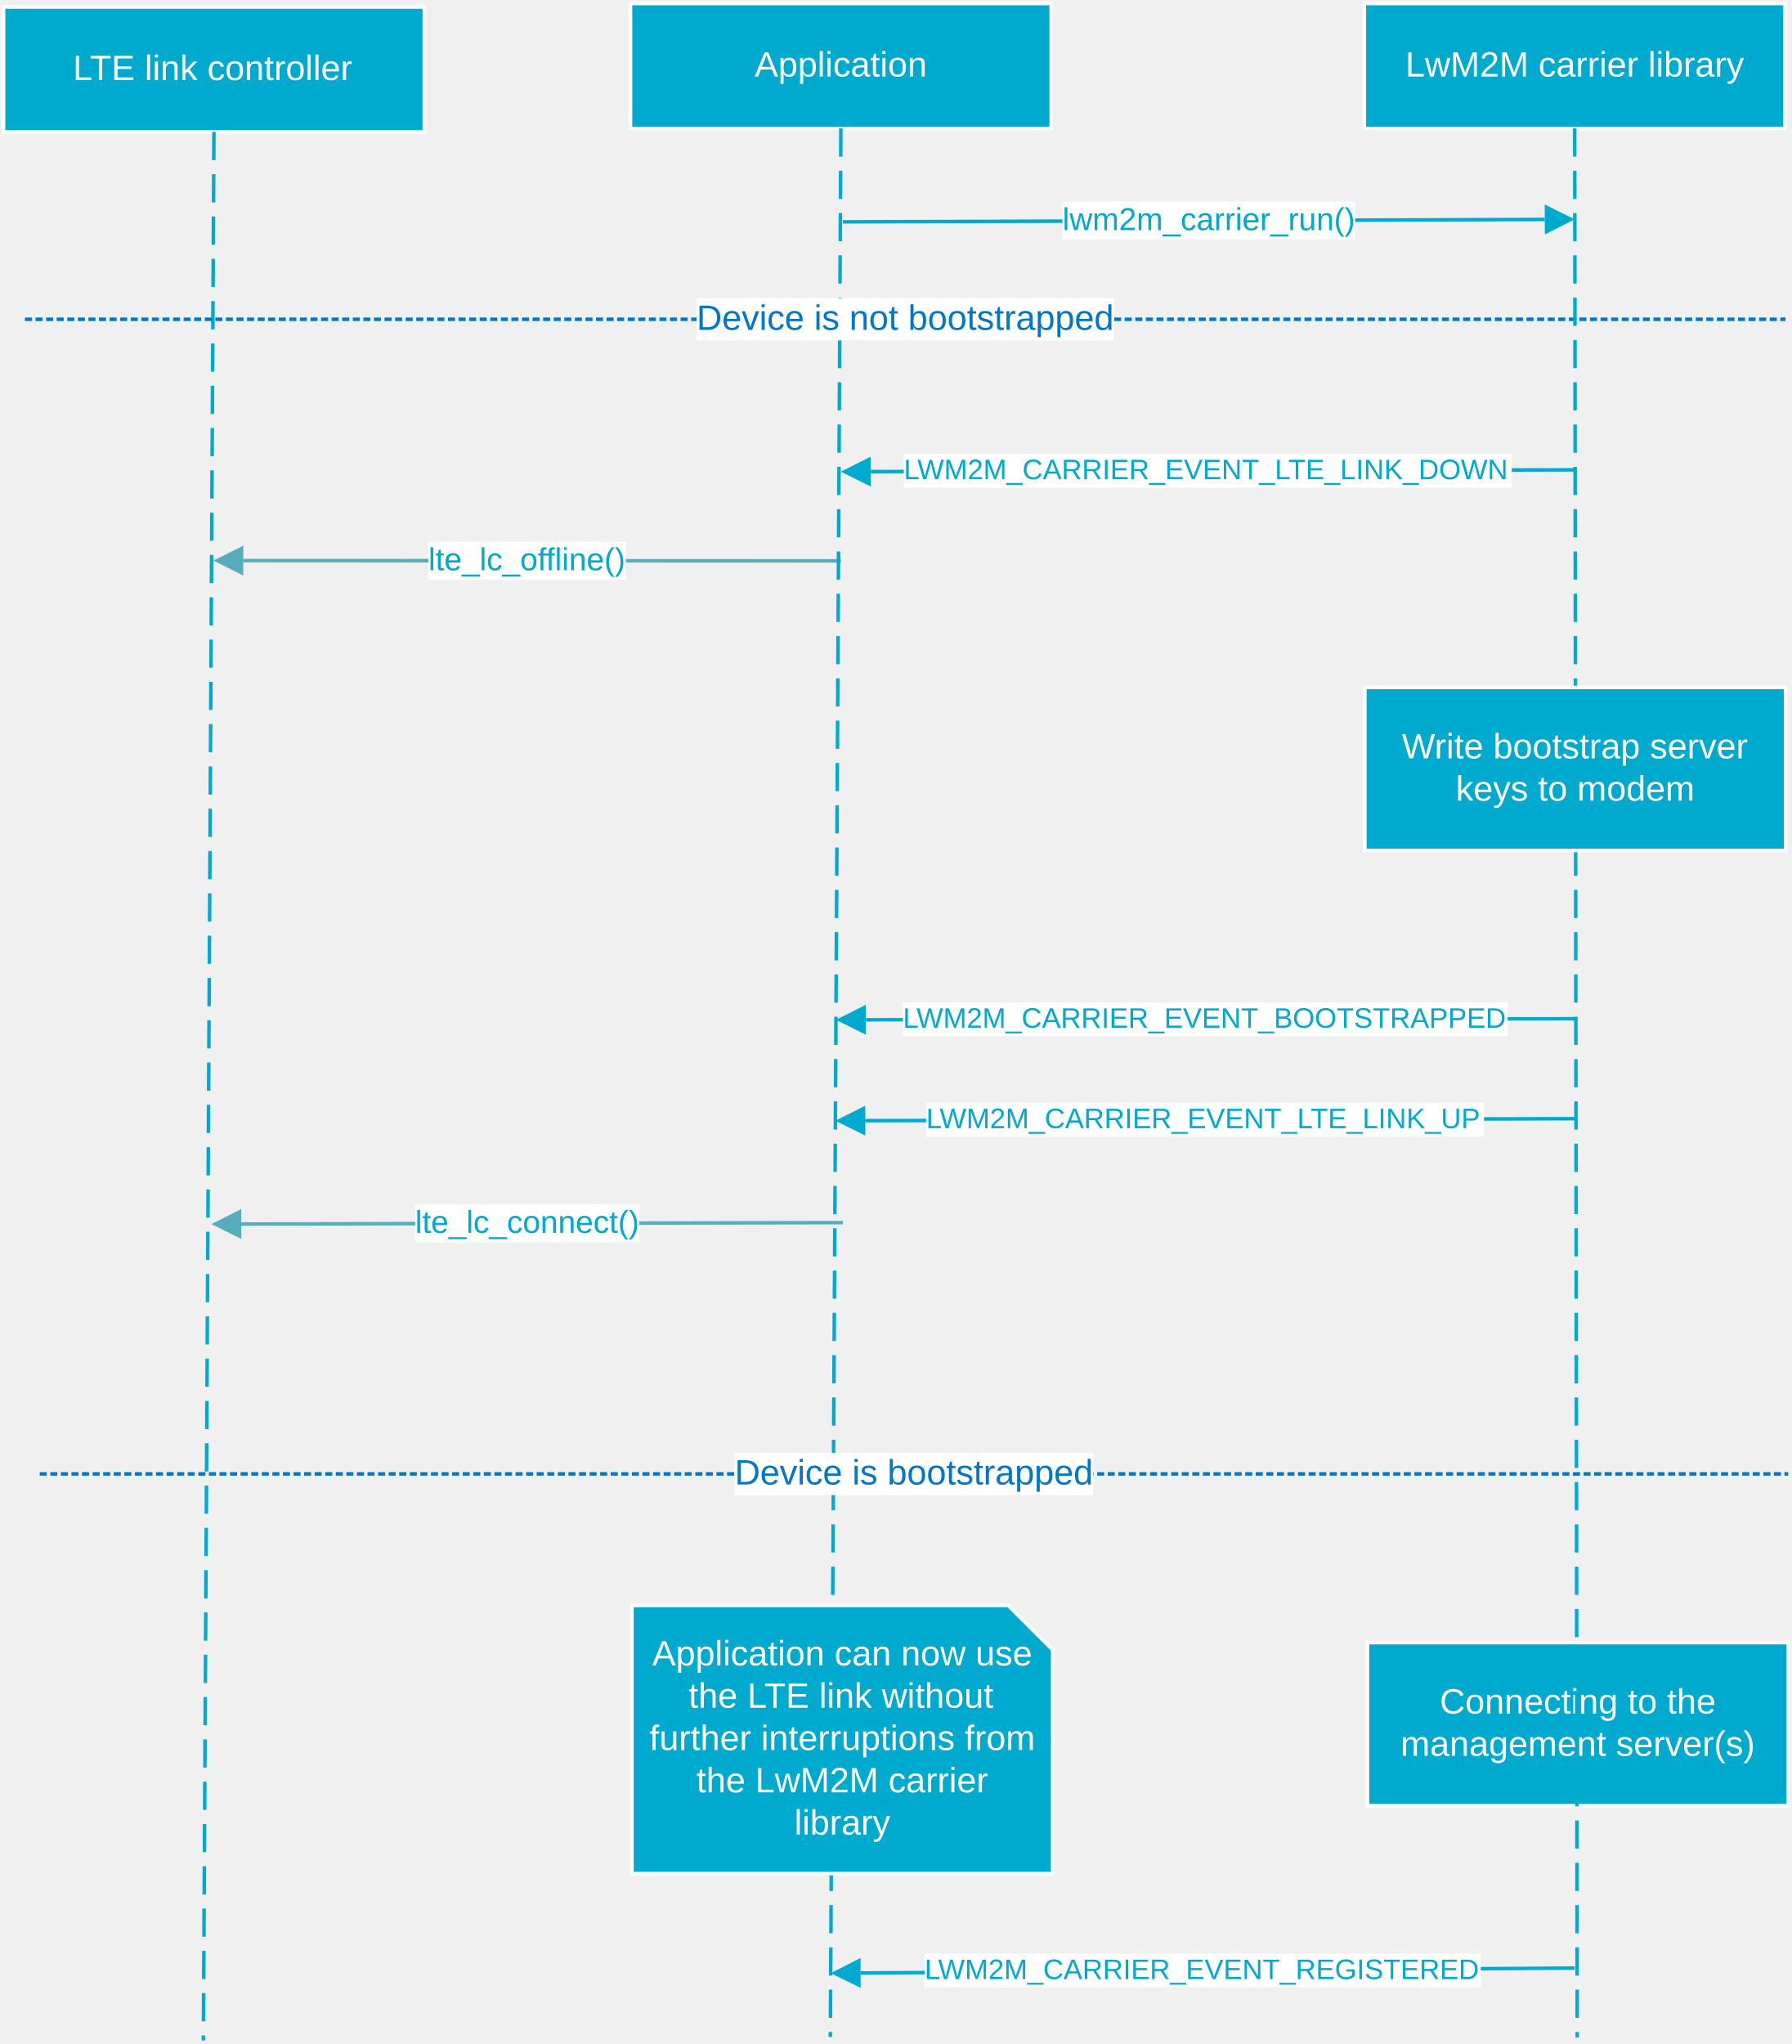
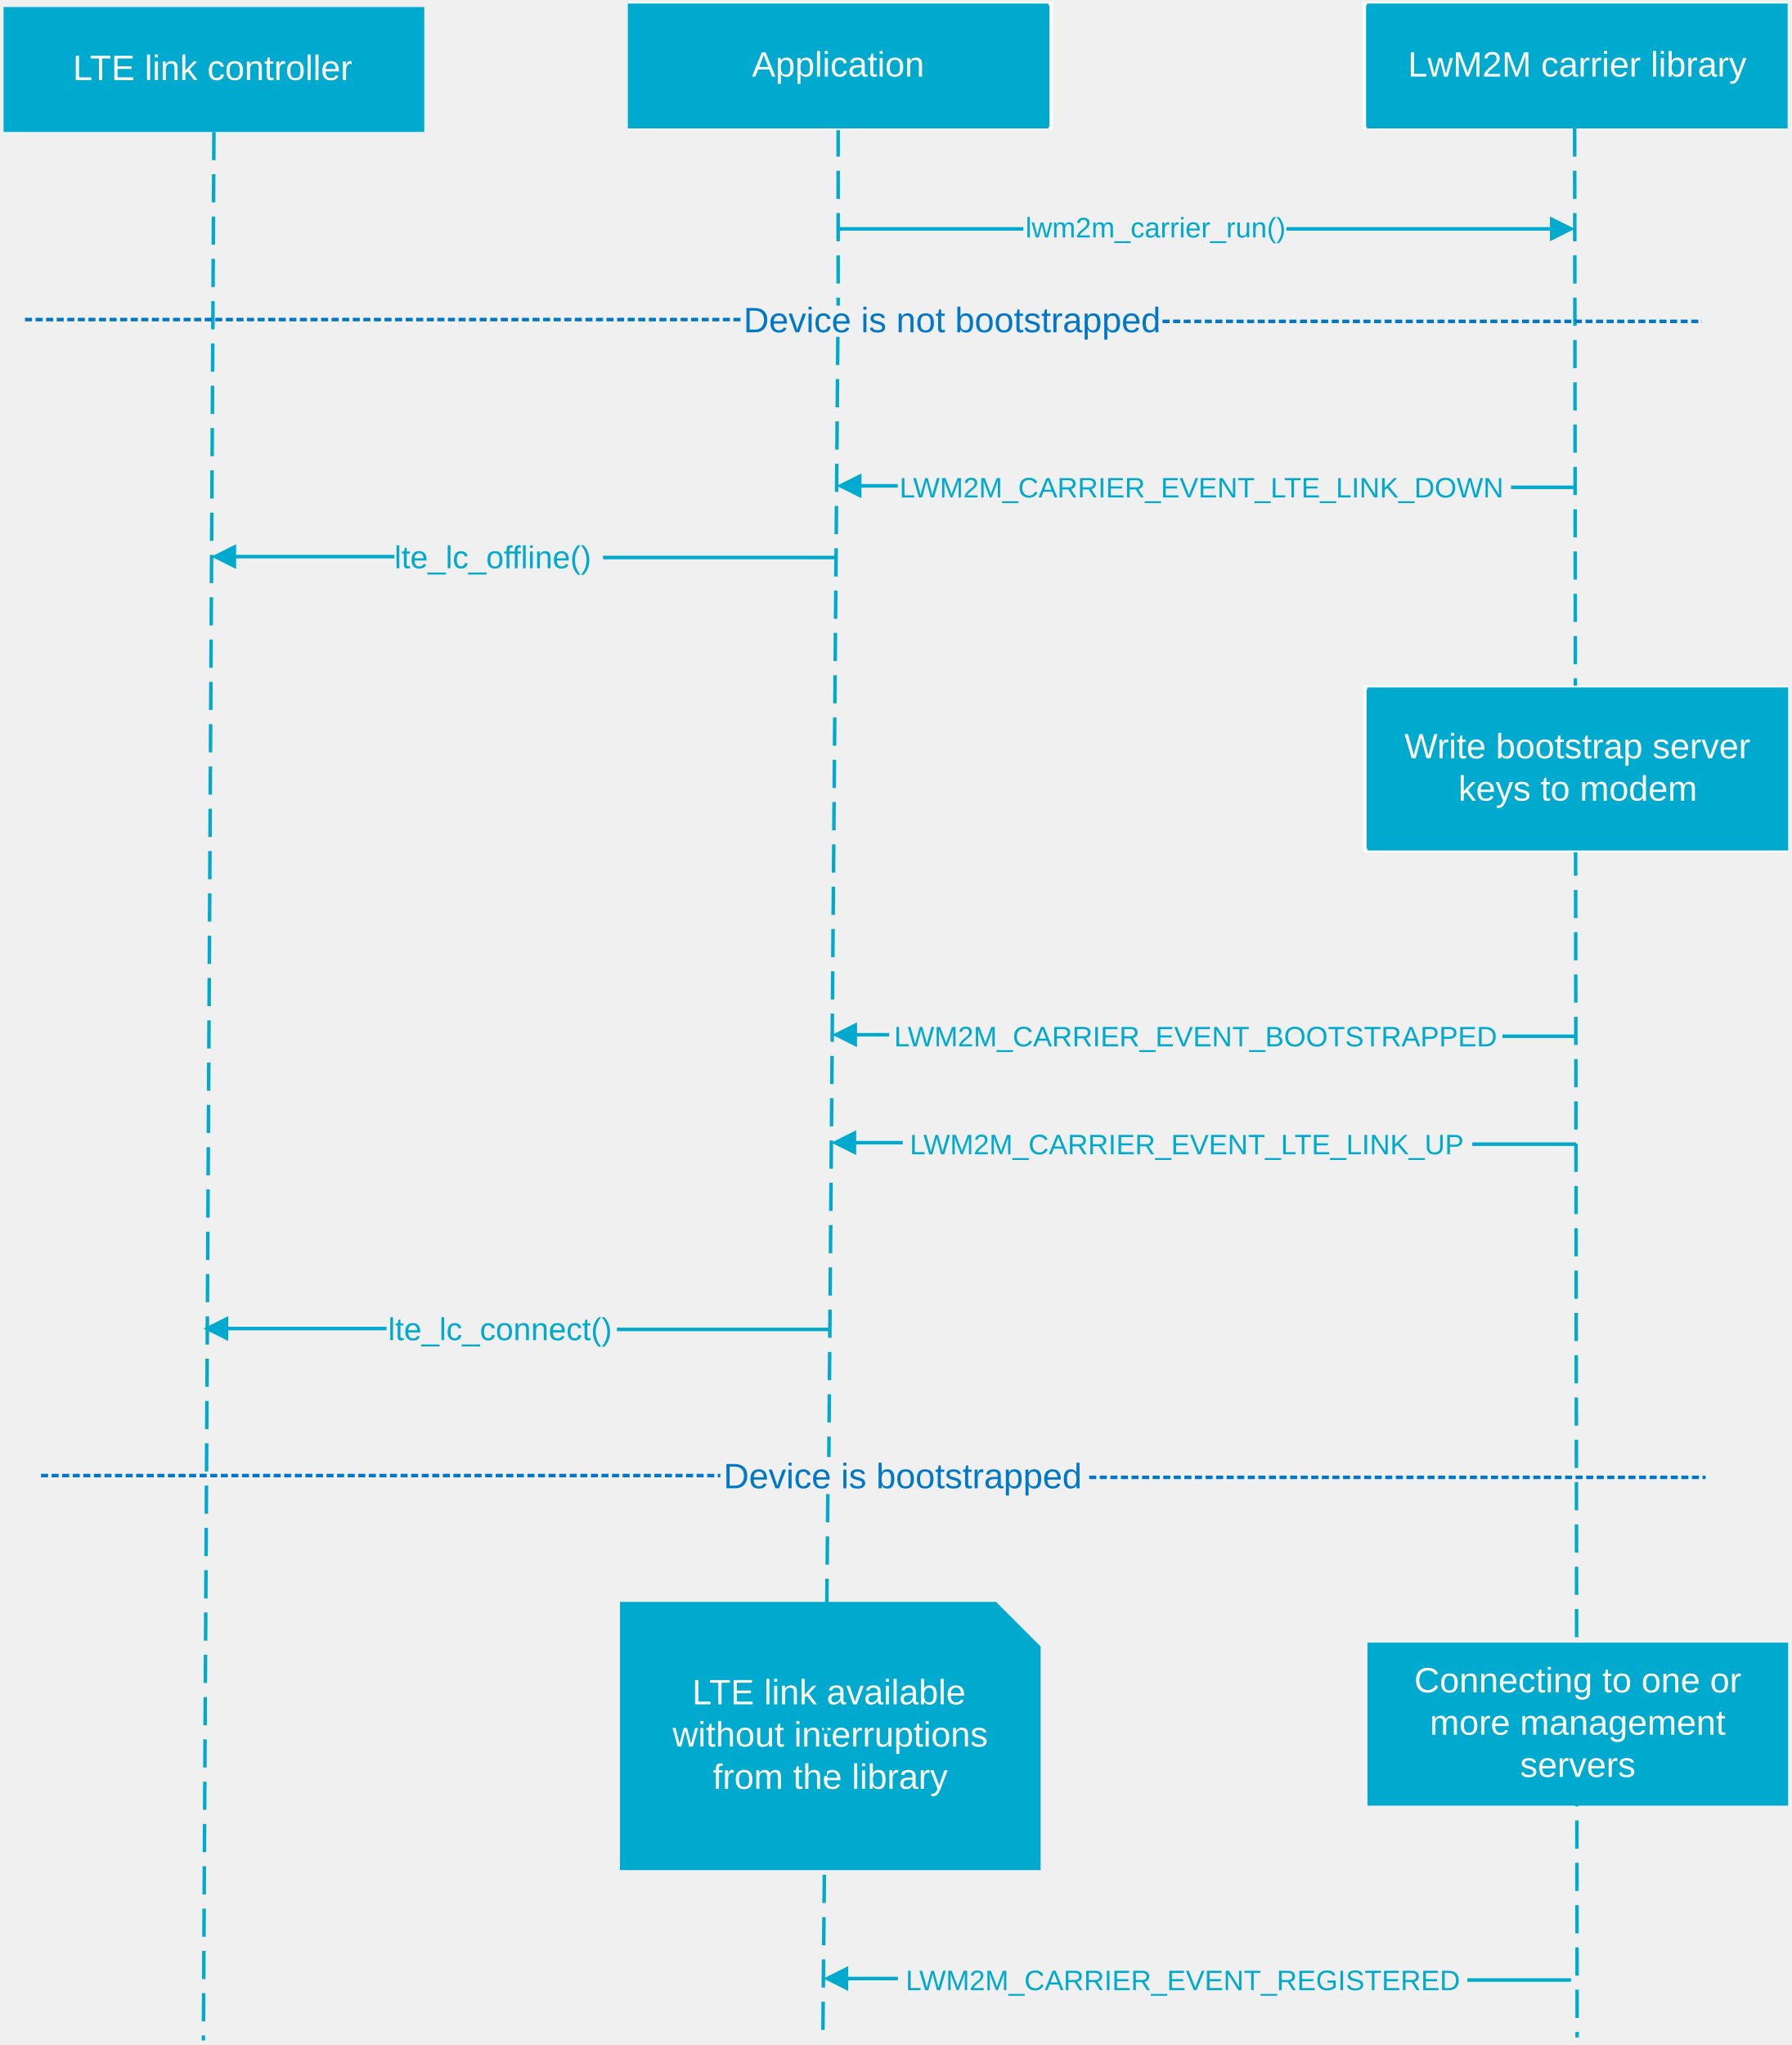
- <svg xmlns="http://www.w3.org/2000/svg" xmlns:xlink="http://www.w3.org/1999/xlink" width="7.06in" height="8.053in" viewBox="0 0 508.315 579.842" xml:space="preserve" color-interpolation-filters="sRGB" class="st15">
+ <svg xmlns="http://www.w3.org/2000/svg" xmlns:xlink="http://www.w3.org/1999/xlink" width="7.06in" height="8.057in" viewBox="0 0 508.315 580.126" xml:space="preserve" color-interpolation-filters="sRGB" class="st15">
  <style type="text/css">
	
- 		.st1 {marker-end:url(#mrkr4-6);stroke:#00a9ce;stroke-linecap:butt;stroke-width:1}
- 		.st2 {fill:#00a9ce;fill-opacity:1;stroke:#00a9ce;stroke-opacity:1;stroke-width:0.236}
- 		.st3 {fill:#ffffff;stroke:none;stroke-linecap:butt}
- 		.st4 {fill:#00a9ce;font-family:Arial;font-size:0.667em}
- 		.st5 {marker-end:url(#mrkr4-14);stroke:#56adbc;stroke-linecap:butt;stroke-width:1}
- 		.st6 {fill:#56adbc;fill-opacity:1;stroke:#56adbc;stroke-opacity:1;stroke-width:0.236}
- 		.st7 {fill:#00a9ce;font-family:Arial;font-size:0.75em}
- 		.st8 {fill:#ffffff;stroke:none;stroke-linecap:butt;stroke-width:7.2}
- 		.st9 {fill:#00a9ce;stroke:#feffff;stroke-width:1}
- 		.st10 {fill:#feffff;font-family:Arial;font-size:0.833em}
- 		.st11 {font-size:1em}
- 		.st12 {stroke:#00a9ce;stroke-dasharray:8,4;stroke-linecap:butt;stroke-width:1}
- 		.st13 {stroke:#0077c8;stroke-dasharray:2,1;stroke-linecap:butt;stroke-width:1}
- 		.st14 {fill:#0077c8;font-family:Arial;font-size:0.833em}
+ 		.st1 {stroke:#00a9ce;stroke-dasharray:8,4;stroke-linecap:butt;stroke-width:1}
+ 		.st2 {fill:none;stroke:none;stroke-width:1}
+ 		.st3 {fill:#00a9ce;font-family:Arial;font-size:0.667em}
+ 		.st4 {fill:#00a9ce;stroke:none;stroke-width:1}
+ 		.st5 {fill:#feffff;font-family:Arial;font-size:0.833em}
+ 		.st6 {fill:#00a9ce;stroke:#feffff;stroke-width:1}
+ 		.st7 {font-size:1em}
+ 		.st8 {stroke:#00a9ce;stroke-linecap:butt;stroke-width:1}
+ 		.st9 {marker-end:url(#mrkr4-49);stroke:#00a9ce;stroke-linecap:butt;stroke-width:1}
+ 		.st10 {fill:#00a9ce;fill-opacity:1;stroke:#00a9ce;stroke-opacity:1;stroke-width:0.284}
+ 		.st11 {fill:#0077c8;font-family:Arial;font-size:0.833em}
+ 		.st12 {stroke:#0077c8;stroke-dasharray:2,1;stroke-linecap:butt;stroke-width:1}
+ 		.st13 {marker-start:url(#mrkr4-64);stroke:#00a9ce;stroke-linecap:butt;stroke-width:1}
+ 		.st14 {fill:#00a9ce;font-family:Arial;font-size:0.75em}
		.st15 {fill:none;fill-rule:evenodd;font-size:12px;overflow:visible;stroke-linecap:square;stroke-miterlimit:3}
	
	</style>
  <defs id="Markers">
    <g id="lend4">
      <path d="M 2 1 L 0 0 L 2 -1 L 2 1 " style="stroke:none" />
    </g>
-     <marker id="mrkr4-6" class="st2" refX="-8.48" orient="auto" markerUnits="strokeWidth" overflow="visible">
-       <use xlink:href="#lend4" transform="scale(-4.24,-4.24) " />
+     <marker id="mrkr4-49" class="st10" refX="-7.04" orient="auto" markerUnits="strokeWidth" overflow="visible">
+       <use xlink:href="#lend4" transform="scale(-3.52,-3.52) " />
    </marker>
-     <marker id="mrkr4-14" class="st6" refX="-8.48" orient="auto" markerUnits="strokeWidth" overflow="visible">
-       <use xlink:href="#lend4" transform="scale(-4.24,-4.24) " />
+     <marker id="mrkr4-64" class="st10" refX="6.68" orient="auto" markerUnits="strokeWidth" overflow="visible">
+       <use xlink:href="#lend4" transform="scale(3.52) " />
    </marker>
  </defs>
  <g>
-     <g id="shape66-1" transform="translate(446.743,-453.387)">
-       <path d="M0 586.67 L-199.72 587.17" class="st1" />
-       <rect x="-190.341" y="582.129" width="172.483" height="9.6" class="st3" />
-       <text x="-190.34" y="589.33" class="st4">LWM2M_CARRIER_EVENT_LTE_LINK_DOWN</text>
+     <g id="shape82-1" transform="translate(230.697,-543.693)">
+       <path d="M7.09 580.13 L7.09 630.41" class="st1" />
    </g>
-     <g id="shape67-9" transform="translate(238.543,-413.689)">
-       <path d="M0 572.79 L-169.54 572.72" class="st5" />
-       <rect x="-117.021" y="567.356" width="56.026" height="10.8" class="st3" />
-       <text x="-117.02" y="575.46" class="st7">lte_lc_offline()</text>
+     <g id="shape89-4" transform="translate(286.165,-504.433)">
+       <rect x="0" y="557.449" width="83.339" height="22.677" class="st2" />
+       <text x="4.77" y="571.79" class="st3">lwm2m_carrier_run()</text>
    </g>
-     <g id="shape69-17" transform="translate(446.743,-297.779)">
-       <path d="M0 586.78 L-201.11 587.07" class="st1" />
-       <rect x="-190.591" y="582.129" width="171.588" height="9.6" class="st3" />
-       <text x="-190.59" y="589.33" class="st4">LWM2M_CARRIER_EVENT_BOOTSTRAPPED</text>
+     <g id="shape78-7" transform="translate(1,-542.701)">
+       <rect x="0" y="544.693" width="119.354" height="35.433" class="st4" />
+       <text x="19.66" y="565.41" class="st5">LTE link controller</text>
    </g>
-     <g id="shape70-24" transform="translate(446.743,-269.29)">
-       <path d="M0 586.64 L-201.27 587.2" class="st1" />
-       <rect x="-184.01" y="582.129" width="158.268" height="9.6" class="st3" />
-       <text x="-184.01" y="589.33" class="st4">LWM2M_CARRIER_EVENT_LTE_LINK_UP</text>
+     <g id="shape79-10" transform="translate(66.2715,-542.701)">
+       <path d="M-5.59 580.13 L-8.58 1121.54" class="st1" />
    </g>
-     <g id="shape71-31" transform="translate(239.11,-239.89)">
-       <path d="M0 586.72 L-170.67 587.12" class="st5" />
-       <rect x="-121.341" y="581.529" width="63.532" height="10.8" class="st8" />
-       <text x="-121.34" y="589.63" class="st7">lte_lc_connect()</text>
+     <g id="shape81-13" transform="translate(178.867,-543.693)">
+       <rect x="0" y="544.693" width="119.354" height="35.433" class="st6" />
+       <text x="35.22" y="565.41" class="st5">Application</text>
    </g>
-     <g id="shape73-38" transform="translate(387.961,-67.6142)">
-       <rect x="0" y="533.593" width="119.354" height="46.249" class="st9" />
-       <text x="20.48" y="553.72" class="st10">Connecting to the <tspan x="9.38" dy="1.2em" class="st11">management server(s)</tspan>
+     <g id="shape83-16" transform="translate(387.066,-543.693)">
+       <rect x="0" y="544.693" width="119.354" height="35.433" class="st6" />
+       <text x="11.62" y="565.41" class="st5">LwM2M carrier library</text>
+     </g>
+     <g id="shape84-19" transform="translate(440.013,-543.693)">
+       <path d="M6.73 580.13 L7.44 1121.69" class="st1" />
+     </g>
+     <g id="shape68-22" transform="translate(387.215,-338.867)">
+       <rect x="0" y="533.877" width="119.354" height="46.249" class="st6" />
+       <text x="10.49" y="554" class="st5">Write bootstrap server <tspan x="25.78" dy="1.2em" class="st7">keys to modem</tspan>
      </text>
    </g>
-     <g id="shape74-42" transform="translate(446.743,-27.9063)">
-       <path d="M0 586.2 L-202.6 587.6" class="st1" />
-       <rect x="-184.445" y="582.129" width="157.807" height="9.6" class="st8" />
-       <text x="-184.45" y="589.33" class="st4">LWM2M_CARRIER_EVENT_REGISTERED</text>
+     <g id="shape85-26" transform="translate(178.107,-543.693)">
+       <rect x="0" y="544.693" width="119.354" height="35.433" class="st4" />
+       <text x="35.22" y="565.41" class="st5">Application</text>
    </g>
-     <g id="shape75-49" transform="translate(239.11,-510.173)">
-       <path d="M0 573.11 L199.15 572.43" class="st1" />
-       <rect x="62.31" y="567.356" width="83.013" height="10.8" class="st3" />
-       <text x="62.31" y="575.46" class="st7">lwm2m_carrier_run()</text>
-     </g>
-     <g id="shape78-56" transform="translate(1,-542.417)">
-       <rect x="0" y="544.409" width="119.354" height="35.433" class="st9" />
-       <text x="19.66" y="565.13" class="st10">LTE link controller</text>
-     </g>
-     <g id="shape79-59" transform="translate(66.2715,-542.417)">
-       <path d="M-5.59 579.84 L-8.58 1121.26" class="st12" />
-     </g>
-     <g id="shape81-62" transform="translate(178.867,-543.409)">
-       <rect x="0" y="544.409" width="119.354" height="35.433" class="st9" />
-       <text x="35.22" y="565.13" class="st10">Application</text>
-     </g>
-     <g id="shape82-65" transform="translate(244.138,-543.409)">
-       <path d="M-5.59 579.84 L-8.58 1121.26" class="st12" />
-     </g>
-     <g id="shape72-68" transform="translate(179.284,-48.3386)">
-       <path d="M0 579.84 L119.35 579.84 L119.35 516.4 L106.71 503.76 L0 503.76 L0 579.84 Z" class="st9" />
-       <text x="5.75" y="520.8" class="st10">Application can now use <tspan x="16.04" dy="1.2em" class="st11">the LTE link without </tspan>
-         <tspan x="4.93" dy="1.2em" class="st11">further interruptions from </tspan>
-         <tspan x="18.28" dy="1.2em" class="st11">the LwM2M carrier </tspan>
-         <tspan x="46.06" dy="1.2em" class="st11">library</tspan>
+     <g id="shape86-29" transform="translate(175.883,-49.6142)">
+       <path d="M0 580.13 L119.35 580.13 L119.35 516.69 L106.71 504.05 L0 504.05 L0 580.13 Z" class="st4" />
+       <text x="20.49" y="533.09" class="st5">LTE link available <tspan x="14.93" dy="1.2em" class="st7">without interruptions </tspan>
+         <tspan x="26.33" dy="1.2em" class="st7">from the library</tspan>
      </text>
    </g>
-     <g id="shape77-75" transform="translate(11.2516,-161.724)">
-       <path d="M0 579.84 L496.06 579.84" class="st13" />
-       <rect x="197.169" y="573.843" width="101.725" height="12" class="st8" />
-       <text x="197.17" y="582.84" class="st14">Device is bootstrapped</text>
+     <g id="shape87-34" transform="translate(387.812,-543.693)">
+       <rect x="0" y="544.693" width="119.354" height="35.433" class="st4" />
+       <text x="11.62" y="565.41" class="st5">LwM2M carrier library</text>
    </g>
-     <g id="shape76-80" transform="translate(7.07424,-489.268)">
-       <path d="M0 579.84 L499.49 579.84" class="st13" />
-       <rect x="190.545" y="573.843" width="118.405" height="12" class="st8" />
-       <text x="190.54" y="582.84" class="st14">Device is not bootstrapped</text>
+     <g id="shape88-37" transform="translate(387.961,-338.867)">
+       <rect x="0" y="533.877" width="119.354" height="46.249" class="st4" />
+       <text x="10.49" y="554" class="st5">Write bootstrap server <tspan x="25.78" dy="1.2em" class="st7">keys to modem</tspan>
+       </text>
    </g>
-     <g id="shape83-85" transform="translate(387.066,-543.409)">
-       <rect x="0" y="544.409" width="119.354" height="35.433" class="st9" />
-       <text x="11.62" y="565.13" class="st10">LwM2M carrier library</text>
+     <g id="shape95-41" transform="translate(237.784,-515.205)">
+       <path d="M0 580.13 L52.54 580.13" class="st8" />
    </g>
-     <g id="shape84-88" transform="translate(440.013,-543.409)">
-       <path d="M6.73 579.84 L7.44 1121.4" class="st12" />
+     <g id="shape96-44" transform="translate(365.002,-515.205)">
+       <path d="M0 580.13 L74.74 580.13" class="st9" />
    </g>
-     <g id="shape68-91" transform="translate(387.215,-338.584)">
-       <rect x="0" y="533.593" width="119.354" height="46.249" class="st9" />
-       <text x="10.49" y="553.72" class="st10">Write bootstrap server <tspan x="25.78" dy="1.2em" class="st11">keys to modem</tspan>
+     <g id="shape93-50" transform="translate(205.094,-485.536)">
+       <rect x="0" y="572.249" width="130.081" height="7.877" class="st2" />
+       <text x="5.84" y="579.79" class="st11">Device is not bootstrapped</text>
+     </g>
+     <g id="shape76-53" transform="translate(7.07424,-489.475)">
+       <path d="M0 580.13 L203.59 580.13" class="st12" />
+     </g>
+     <g id="shape97-56" transform="translate(329.819,-488.963)">
+       <path d="M0 580.13 L153.07 580.13" class="st12" />
+     </g>
+     <g id="shape98-59" transform="translate(237.353,-442.307)">
+       <path d="M6.68 580.13 L7.04 580.13 L17.35 580.13" class="st13" />
+     </g>
+     <g id="shape100-65" transform="translate(249.596,-432.811)">
+       <rect x="0" y="561.134" width="183.687" height="18.992" class="st2" />
+       <text x="5.6" y="573.93" class="st3">LWM2M_CARRIER_EVENT_LTE_LINK_DOWN</text>
+     </g>
+     <g id="shape102-68" transform="translate(428.687,-441.882)">
+       <path d="M0 580.13 L18.19 580.13" class="st8" />
+     </g>
+     <g id="shape103-71" transform="translate(59.9445,-422.228)">
+       <path d="M6.68 580.13 L7.04 580.13 L51.94 580.13" class="st13" />
+     </g>
+     <g id="shape104-76" transform="translate(107.299,-415.85)">
+       <rect x="0" y="567.37" width="65.197" height="12.756" class="st2" />
+       <text x="4.59" y="577.05" class="st14">lte_lc_offline()</text>
+     </g>
+     <g id="shape106-79" transform="translate(171.079,-421.972)">
+       <path d="M0 580.13 L66.11 580.13" class="st8" />
+     </g>
+     <g id="shape110-82" transform="translate(236.103,-286.591)">
+       <path d="M6.68 580.13 L7.04 580.13 L16.17 580.13" class="st13" />
+     </g>
+     <g id="shape111-87" transform="translate(426.262,-286.165)">
+       <path d="M0 580.13 L20.82 580.13" class="st8" />
+     </g>
+     <g id="shape112-90" transform="translate(247.614,-277.094)">
+       <rect x="0" y="561.134" width="183.687" height="18.992" class="st2" />
+       <text x="6.05" y="573.93" class="st3">LWM2M_CARRIER_EVENT_BOOTSTRAPPED</text>
+     </g>
+     <g id="shape113-93" transform="translate(235.858,-255.976)">
+       <path d="M6.68 580.13 L7.04 580.13 L20.26 580.13" class="st13" />
+     </g>
+     <g id="shape114-98" transform="translate(417.693,-255.551)">
+       <path d="M0 580.13 L29.43 580.13" class="st8" />
+     </g>
+     <g id="shape115-101" transform="translate(253.913,-246.48)">
+       <rect x="0" y="561.134" width="166.679" height="18.992" class="st2" />
+       <text x="4.21" y="573.93" class="st3">LWM2M_CARRIER_EVENT_LTE_LINK_UP</text>
+     </g>
+     <g id="shape117-104" transform="translate(57.6998,-203.252)">
+       <path d="M6.68 580.13 L7.04 580.13 L51.94 580.13" class="st13" />
+     </g>
+     <g id="shape118-109" transform="translate(105.575,-196.874)">
+       <rect x="0" y="567.37" width="72.59" height="12.756" class="st2" />
+       <text x="4.53" y="577.05" class="st14">lte_lc_connect()</text>
+     </g>
+     <g id="shape119-112" transform="translate(175.023,-202.996)">
+       <path d="M0 580.13 L60.41 580.13" class="st8" />
+     </g>
+     <g id="shape120-115" transform="translate(198.717,-156.283)">
+       <rect x="0" y="569.607" width="114.803" height="10.519" class="st2" />
+       <text x="6.54" y="578.47" class="st11">Device is bootstrapped</text>
+     </g>
+     <g id="shape121-118" transform="translate(11.6299,-161.542)">
+       <path d="M0 580.13 L192.73 580.13" class="st12" />
+     </g>
+     <g id="shape122-121" transform="translate(309.015,-161.036)">
+       <path d="M0 580.13 L174.89 580.13" class="st12" />
+     </g>
+     <g id="shape73-124" transform="translate(387.961,-67.8976)">
+       <rect x="0" y="533.877" width="119.354" height="46.249" class="st4" />
+       <text x="13.26" y="548" class="st5">Connecting to one or <tspan x="17.71" dy="1.2em" class="st7">more management </tspan>
+         <tspan x="43.29" dy="1.2em" class="st7">servers</tspan>
      </text>
+     </g>
+     <g id="shape123-129" transform="translate(233.604,-18.8583)">
+       <path d="M6.68 580.13 L7.04 580.13 L21.12 580.13" class="st13" />
+     </g>
+     <g id="shape124-134" transform="translate(416.295,-18.4331)">
+       <path d="M0 580.13 L29.43 580.13" class="st8" />
+     </g>
+     <g id="shape125-137" transform="translate(252.515,-9.36221)">
+       <rect x="0" y="561.134" width="166.679" height="18.992" class="st2" />
+       <text x="4.44" y="573.93" class="st3">LWM2M_CARRIER_EVENT_REGISTERED</text>
+     </g>
+     <g id="shape126-140" transform="translate(243.504,-484.591)">
+       <path d="M-5.81 580.13 L-8.36 897.92" class="st1" />
+     </g>
+     <g id="shape127-143" transform="translate(241.236,-156.283)">
+       <path d="M-6.38 580.13 L-7.8 735.41" class="st1" />
    </g>
  </g>
</svg>
